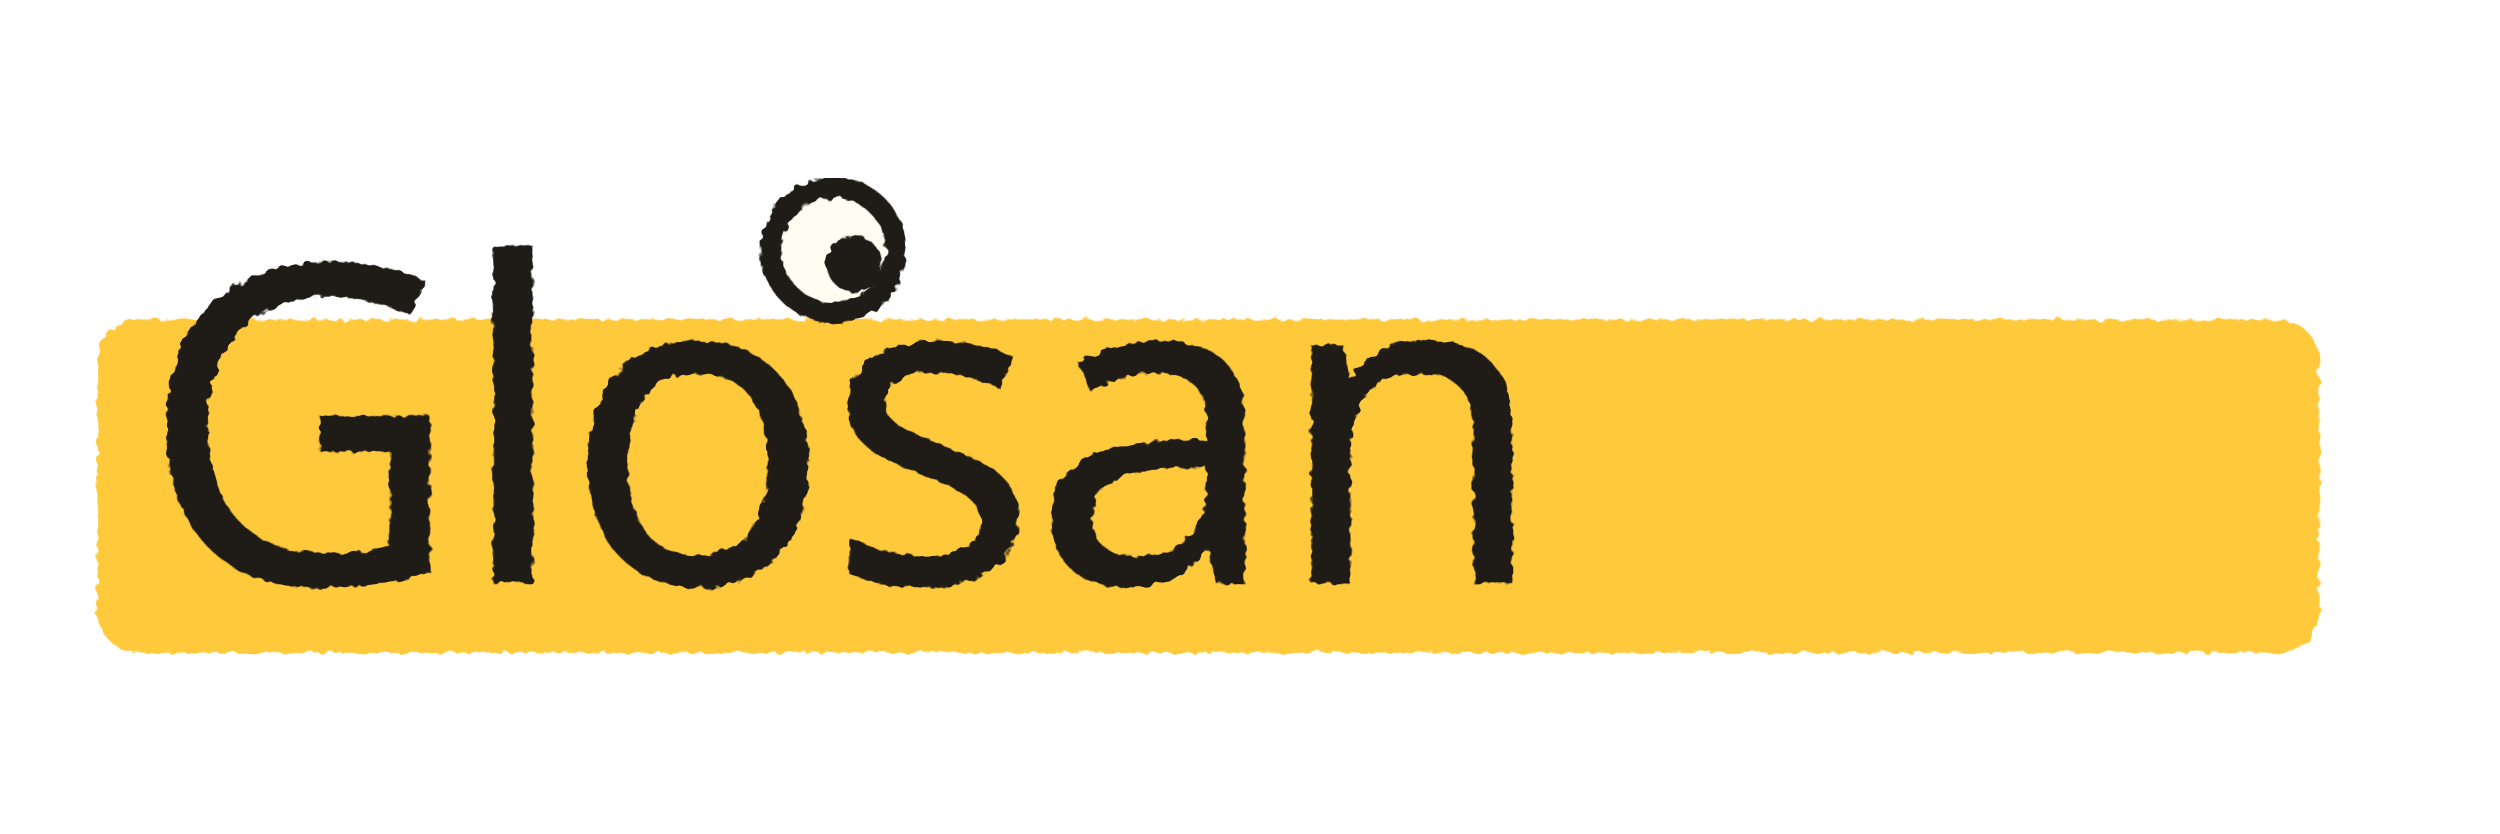
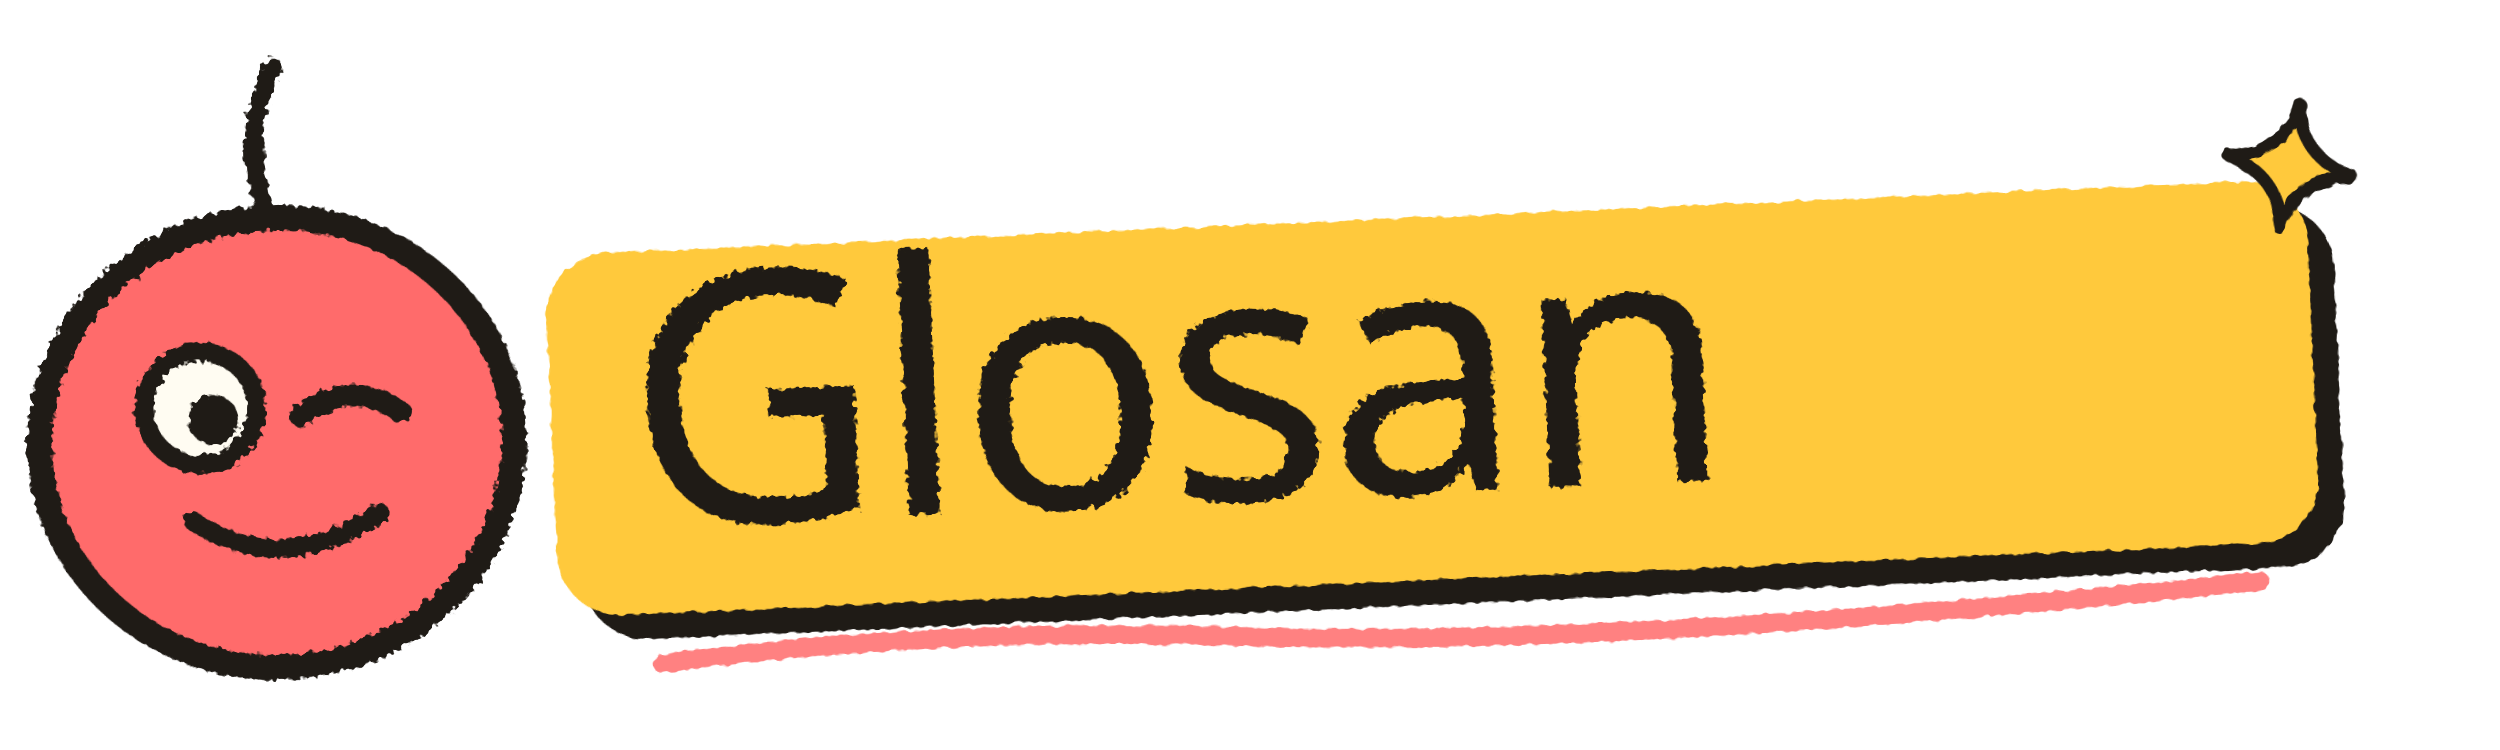
- <svg xmlns="http://www.w3.org/2000/svg" viewBox="0 0 360 120" fill="none">
+ <svg xmlns="http://www.w3.org/2000/svg" viewBox="0 0 400 120" fill="none">
  <defs>
    <filter id="logoRough" x="-2%" y="-2%" width="104%" height="104%">
-       <feTurbulence type="fractalNoise" baseFrequency="0.7" numOctaves="2" seed="2" />
-       <feDisplacementMap in="SourceGraphic" scale="1.2" />
+       <feTurbulence type="fractalNoise" baseFrequency="0.85" numOctaves="2" seed="4" />
+       <feDisplacementMap in="SourceGraphic" scale="1.6" />
+     </filter>
+     <filter id="logoSoftRough" x="-2%" y="-2%" width="104%" height="104%">
+       <feTurbulence type="fractalNoise" baseFrequency="0.6" numOctaves="2" seed="9" />
+       <feDisplacementMap in="SourceGraphic" scale="0.9" />
    </filter>
  </defs>
-   <g filter="url(#logoRough)">
-     <rect x="14" y="46" width="320" height="48" rx="6" fill="#FFC93C" />
-     <text x="20" y="84" font-family="'Lilita One', 'Arial Rounded MT Bold', sans-serif" font-size="64" fill="#1F1B16" letter-spacing="-1">Glosan</text>
-     <circle cx="120" cy="36" r="9" fill="#FFFCF2" stroke="#1F1B16" stroke-width="3" />
-     <circle cx="123" cy="38" r="4" fill="#1F1B16" />
+   <g transform="rotate(-2.5 200 60)">
+     <rect x="92" y="40" width="282" height="58" rx="10" fill="#1F1B16" filter="url(#logoSoftRough)" />
+     <rect x="88" y="36" width="282" height="58" rx="10" fill="#FFC93C" filter="url(#logoSoftRough)" />
+     <g filter="url(#logoRough)">
+       <text x="100" y="80" font-family="'Lilita One', 'Arial Rounded MT Bold', sans-serif" font-size="56" fill="#1F1B16" letter-spacing="-1">Glosan</text>
+     </g>
+     <g filter="url(#logoRough)">
+       <ellipse cx="44" cy="64" rx="38" ry="36" fill="#FF6B6B" stroke="#1F1B16" stroke-width="4" />
+       <circle cx="32" cy="58" r="9" fill="#FFFCF2" stroke="#1F1B16" stroke-width="3" />
+       <circle cx="34" cy="60" r="4" fill="#1F1B16" />
+       <path d="M48 60 Q56 54 64 60" stroke="#1F1B16" stroke-width="3.5" stroke-linecap="round" fill="none" />
+       <path d="M30 76 Q44 86 60 76" stroke="#1F1B16" stroke-width="3" stroke-linecap="round" fill="none" />
+       <path d="M44 28 Q40 14 46 4" stroke="#1F1B16" stroke-width="3" stroke-linecap="round" fill="none" />
+     </g>
+     <g transform="translate(360 22) rotate(12)" filter="url(#logoSoftRough)">
+       <path d="M10 0 Q11 8 20 10 Q11 12 10 20 Q9 12 0 10 Q9 8 10 0 Z" fill="#FFC93C" stroke="#1F1B16" stroke-width="2" stroke-linejoin="round" />
+     </g>
+     <path d="M104 102 Q150 98 200 102 Q260 106 360 100" stroke="#FF6B6B" stroke-width="3" stroke-linecap="round" fill="none" filter="url(#logoSoftRough)" opacity="0.85" />
  </g>
</svg>
